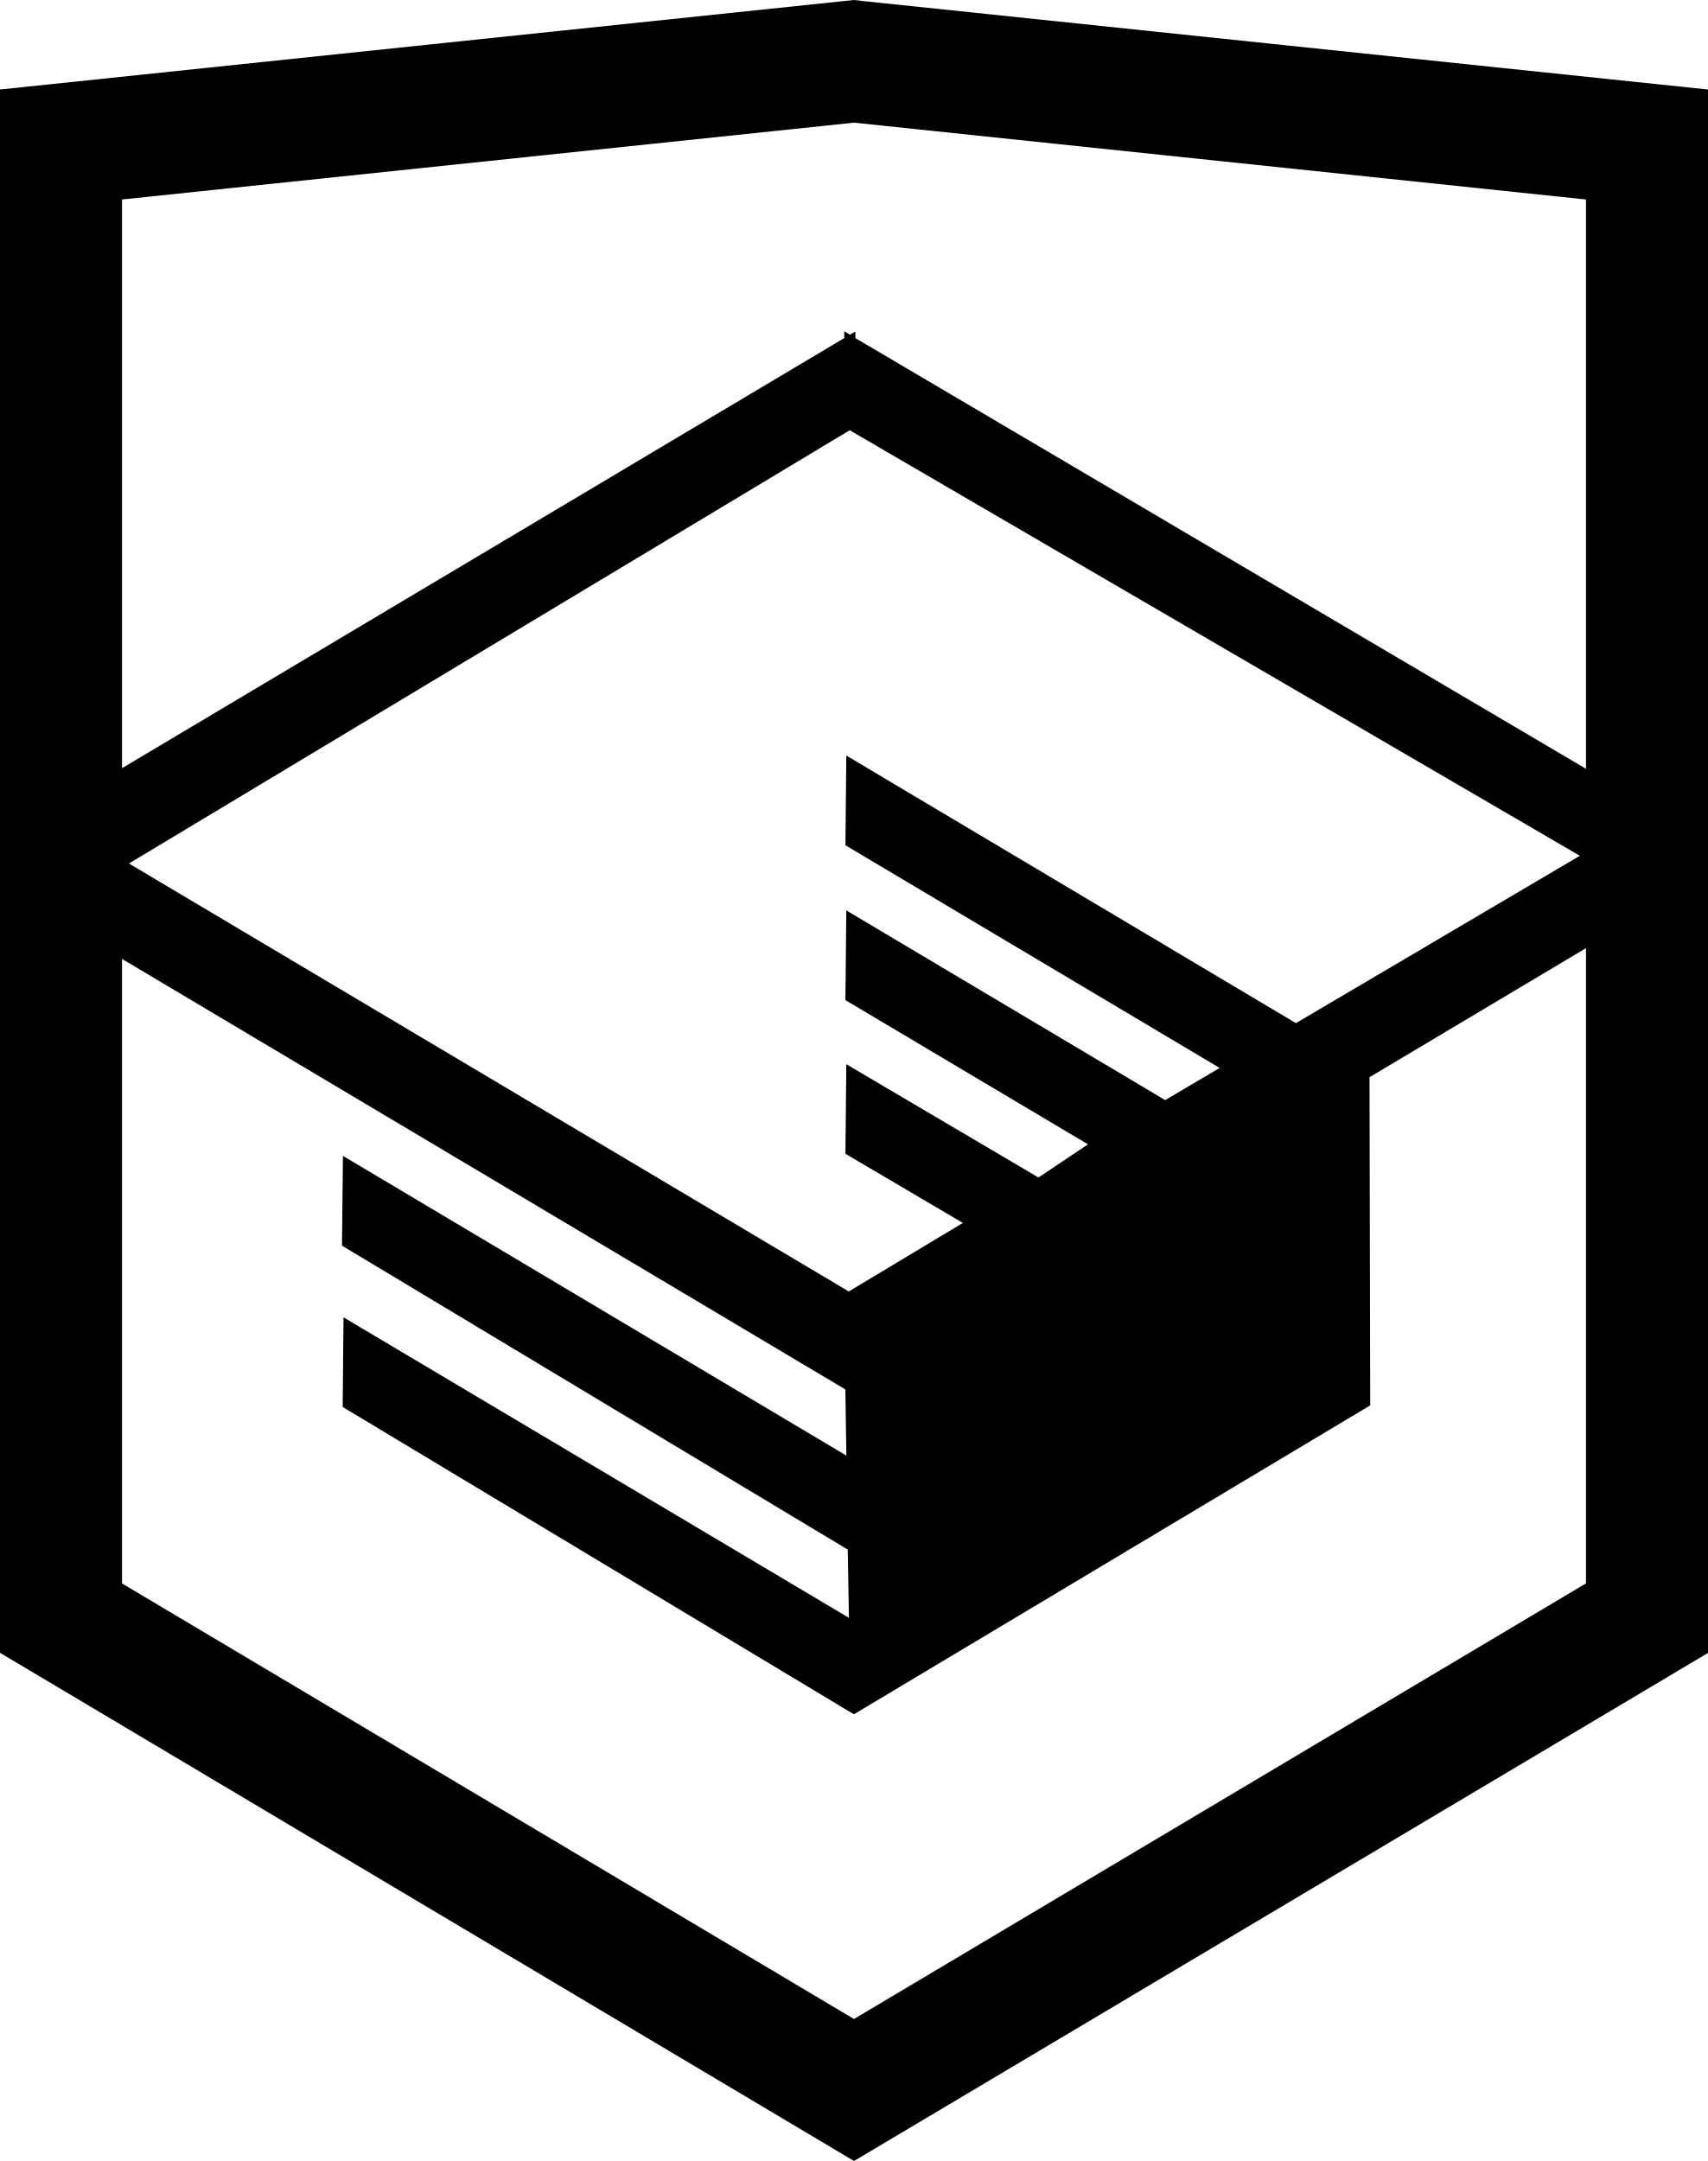
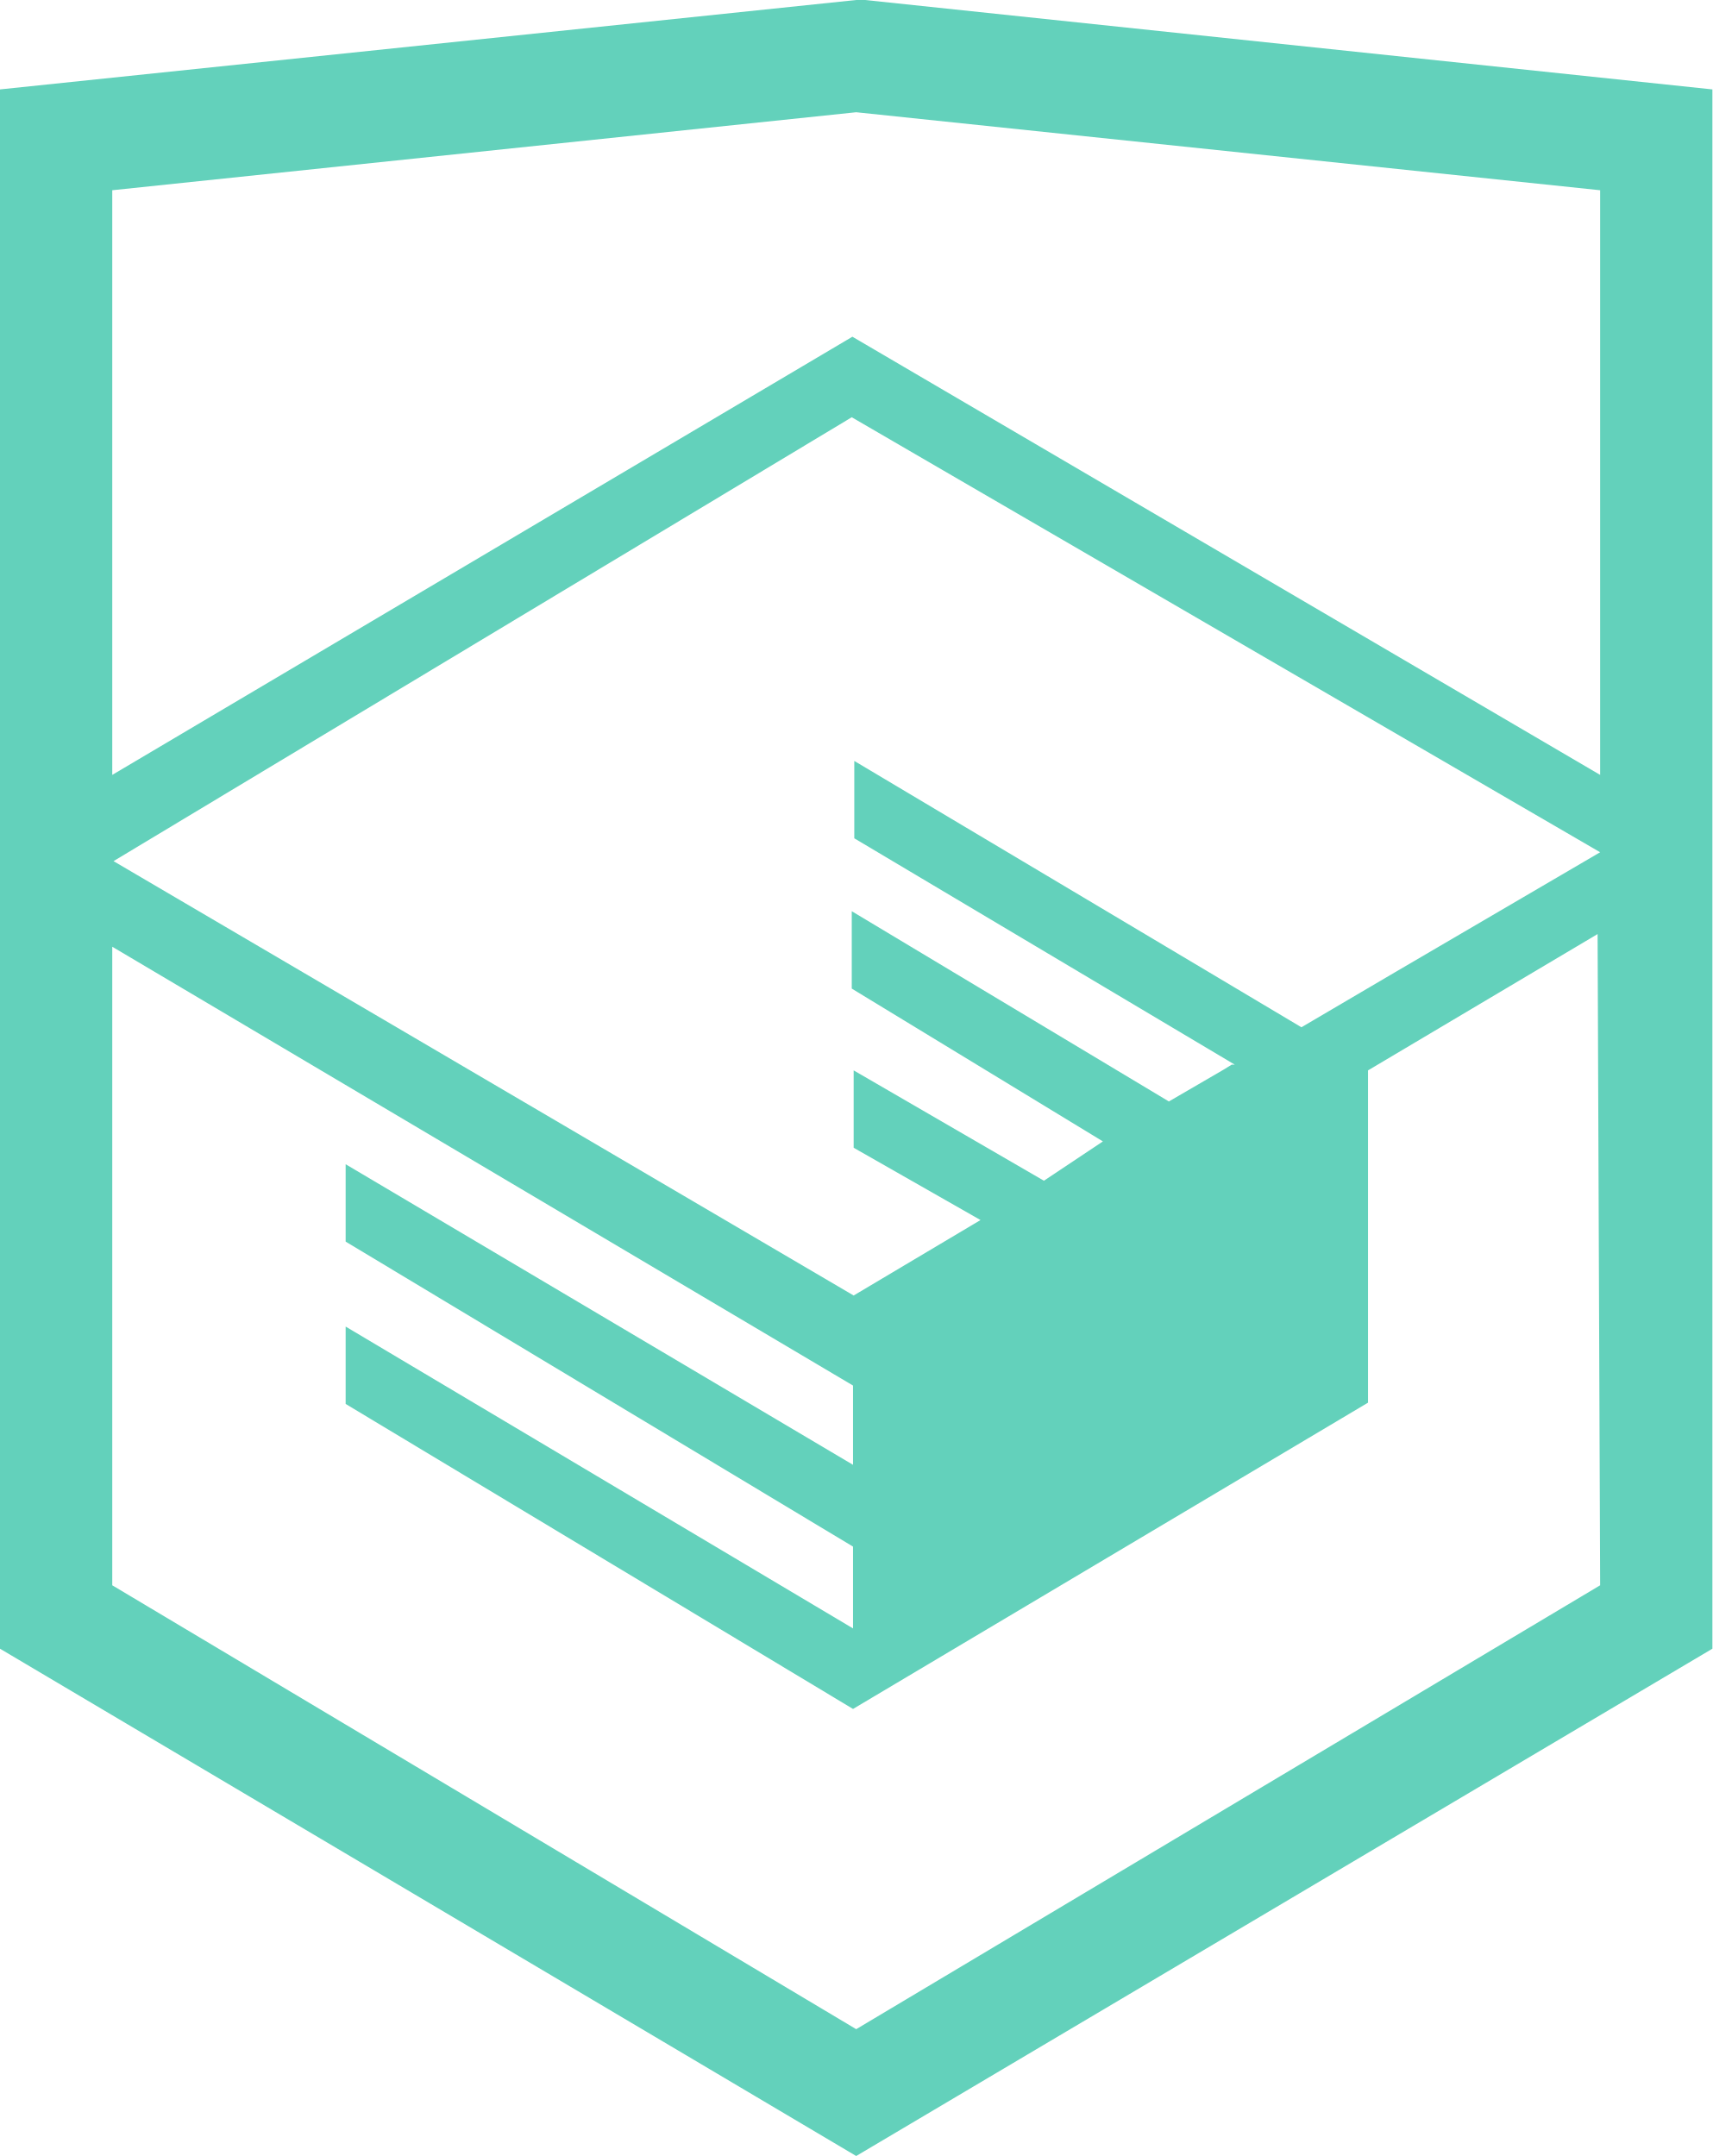
- <svg xmlns="http://www.w3.org/2000/svg" version="1.1" id="Layer_1" x="0px" y="0px" width="26.943px" height="34.09px" viewBox="0 0 26.943 34.09" enable-background="new 0 0 26.943 34.09" xml:space="preserve">
-   <path d="M13.62,0.017L13.472,0L0,1.412v24.661l13.473,8.017l13.43-7.99l0.042-0.025V1.412L13.62,0.017z M25.019,12.127L13.495,5.334 L13.494,5.23l-0.087,0.05l-0.088-0.056v0.109L1.925,12.118V3.147l11.548-1.212l11.547,1.212V12.127z M13.405,6.787L24.923,13.5 l-4.479,2.64l-7.093-4.221l-0.014,1.415l5.904,3.513l-0.86,0.507l-5.03-2.992l-0.014,1.415l3.827,2.275l-0.782,0.523l-3.031-1.787 l-0.014,1.413l1.853,1.091l-1.8,1.081L2.034,13.622L13.405,6.787z M1.925,15.127l11.411,6.791l0.016,1.044L5.41,18.234L5.395,19.65 l7.979,4.795l0.018,1.076l-7.973-4.74l-0.013,1.414l8.021,4.822l0.046,0.025l8.143-4.872l-0.011-5.177l3.415-2.036v10.021 L13.472,31.85L1.925,24.979V15.127z" />
+ <svg xmlns="http://www.w3.org/2000/svg" width="27" height="34" viewBox="0 0 27 34">
+   <path d="M13.64,0H13.5L0,1.41V26l13.5,8L27,26V1.41ZM25.23,25,13.5,32,1.77,25V14.93l11.68,6.92,0,1.25-8-4.74v1.22l8,4.81,0,1.29-8-4.76v1.22l8,4.81,8.12-4.83V20.88h0v-4l3.62-2.15Zm0-11.56L22,15.33l-1.48.87L13.47,12v1.22l6,3.57-.05,0-.13.08-.86.5-5-3v1.22L17.39,18l-.93.62h0l-3-1.74v1.22l2,1.14-2,1.19L1.79,13.58l11.64-7h0Zm0-1.22L13.44,5.31h0L1.77,12.22V3L13.5,1.77,25.23,3Z" fill="#63d1bb" />
</svg>
